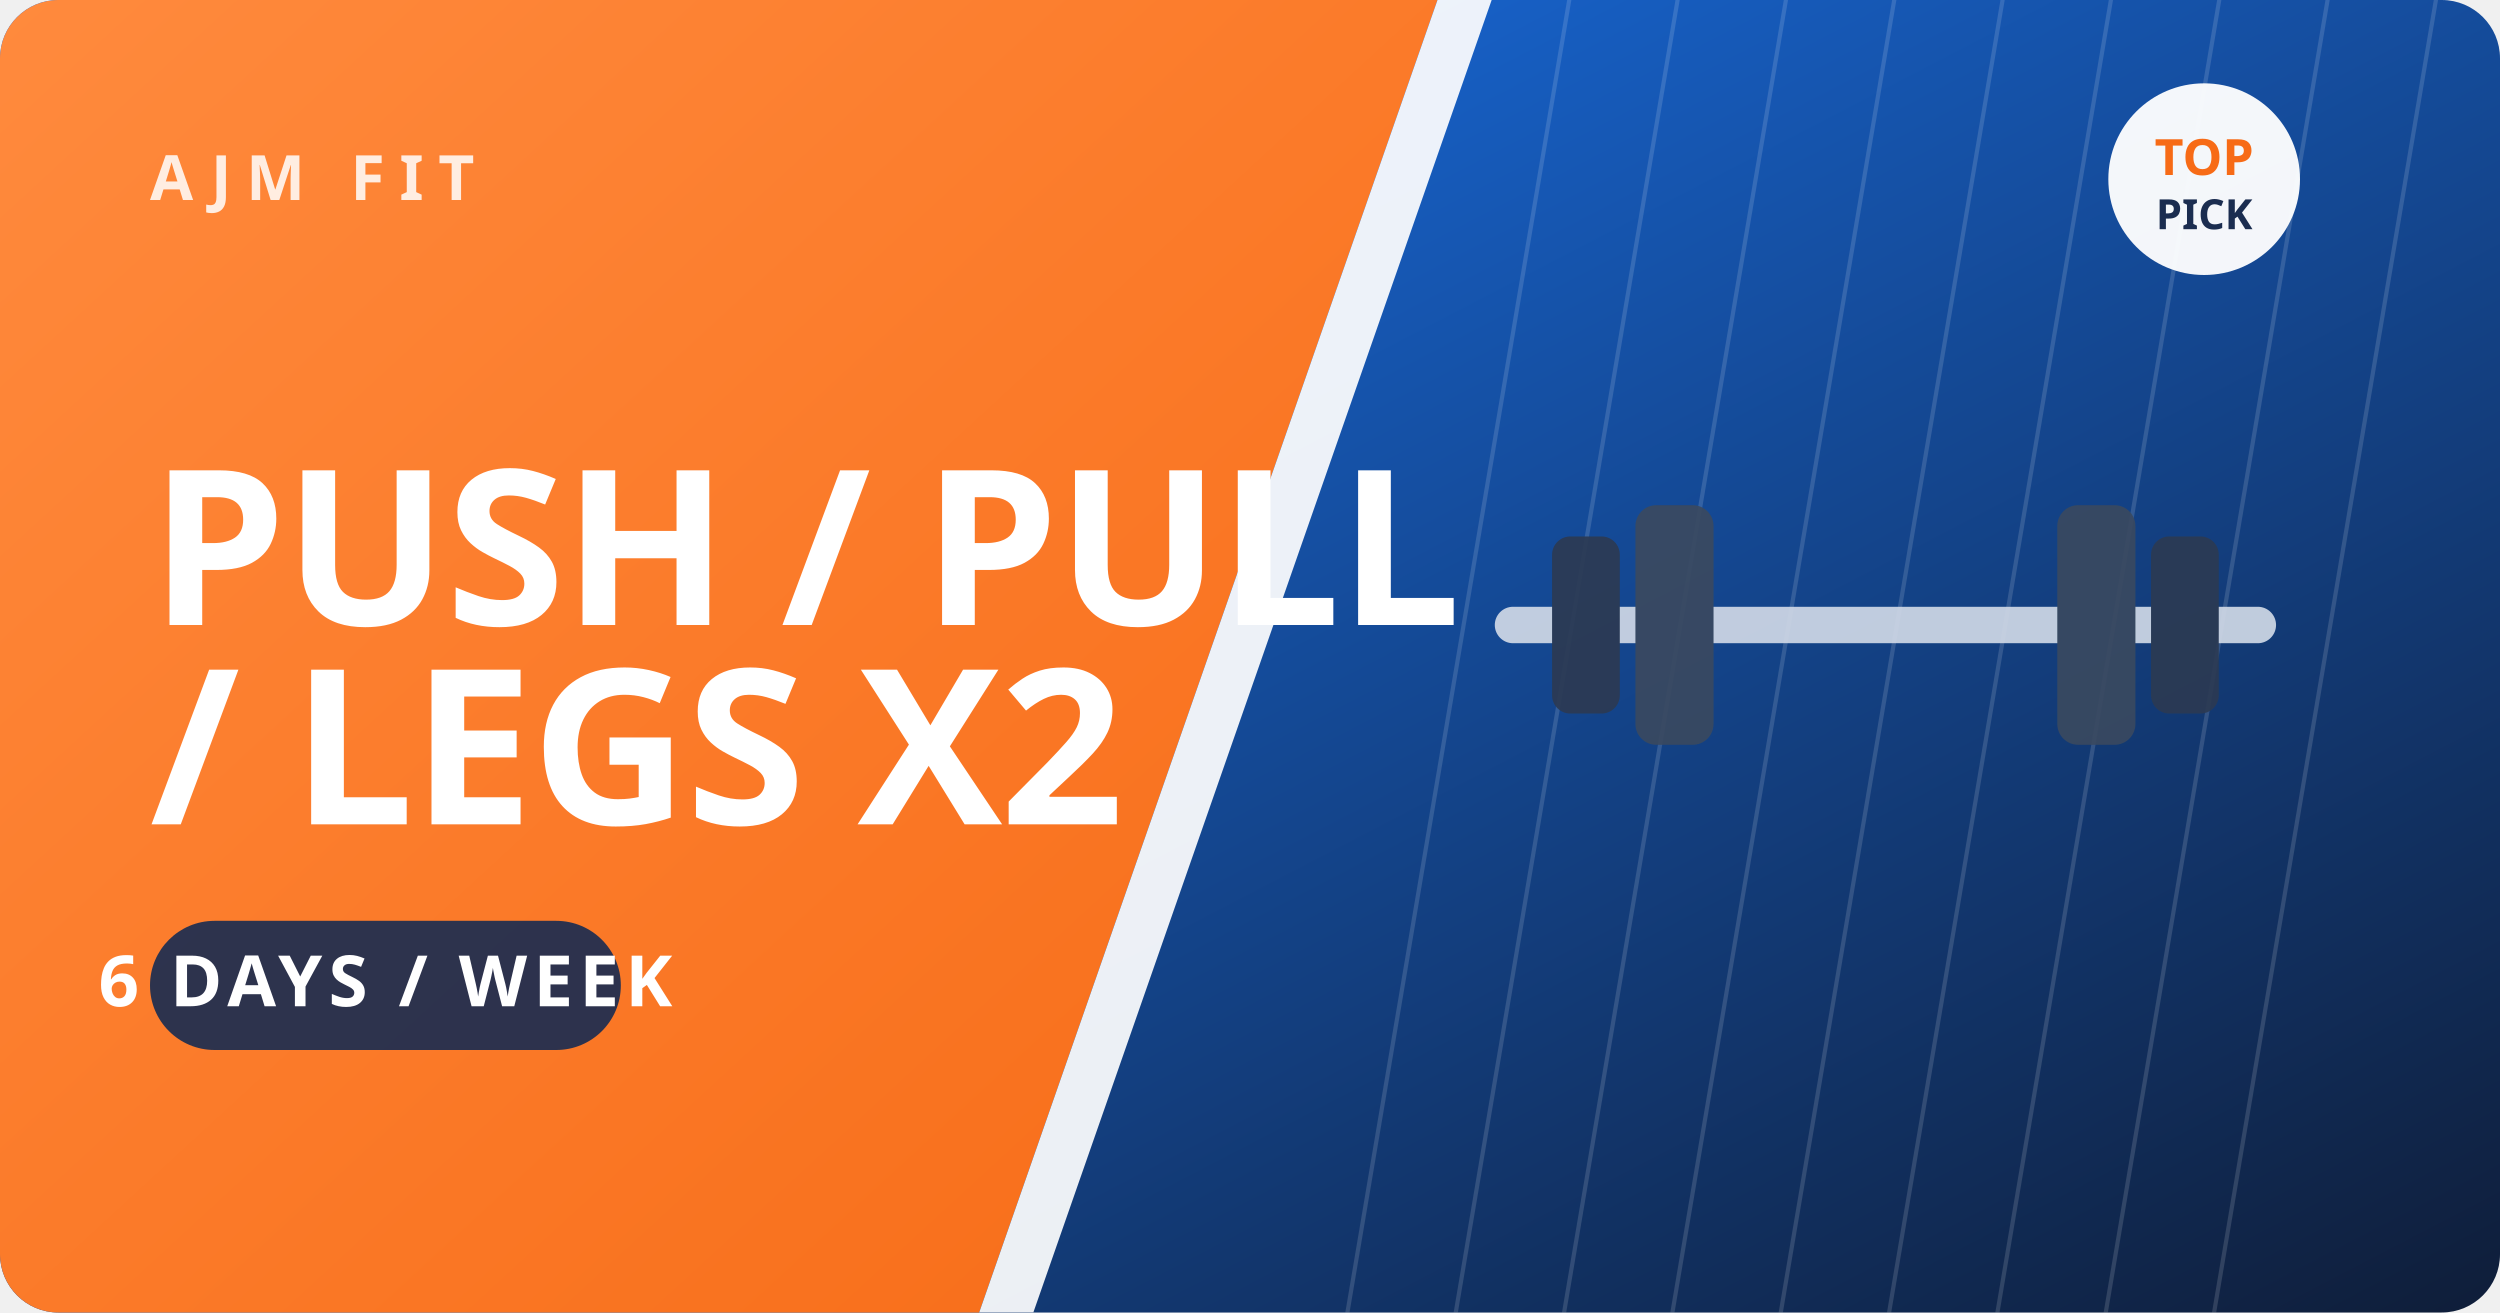
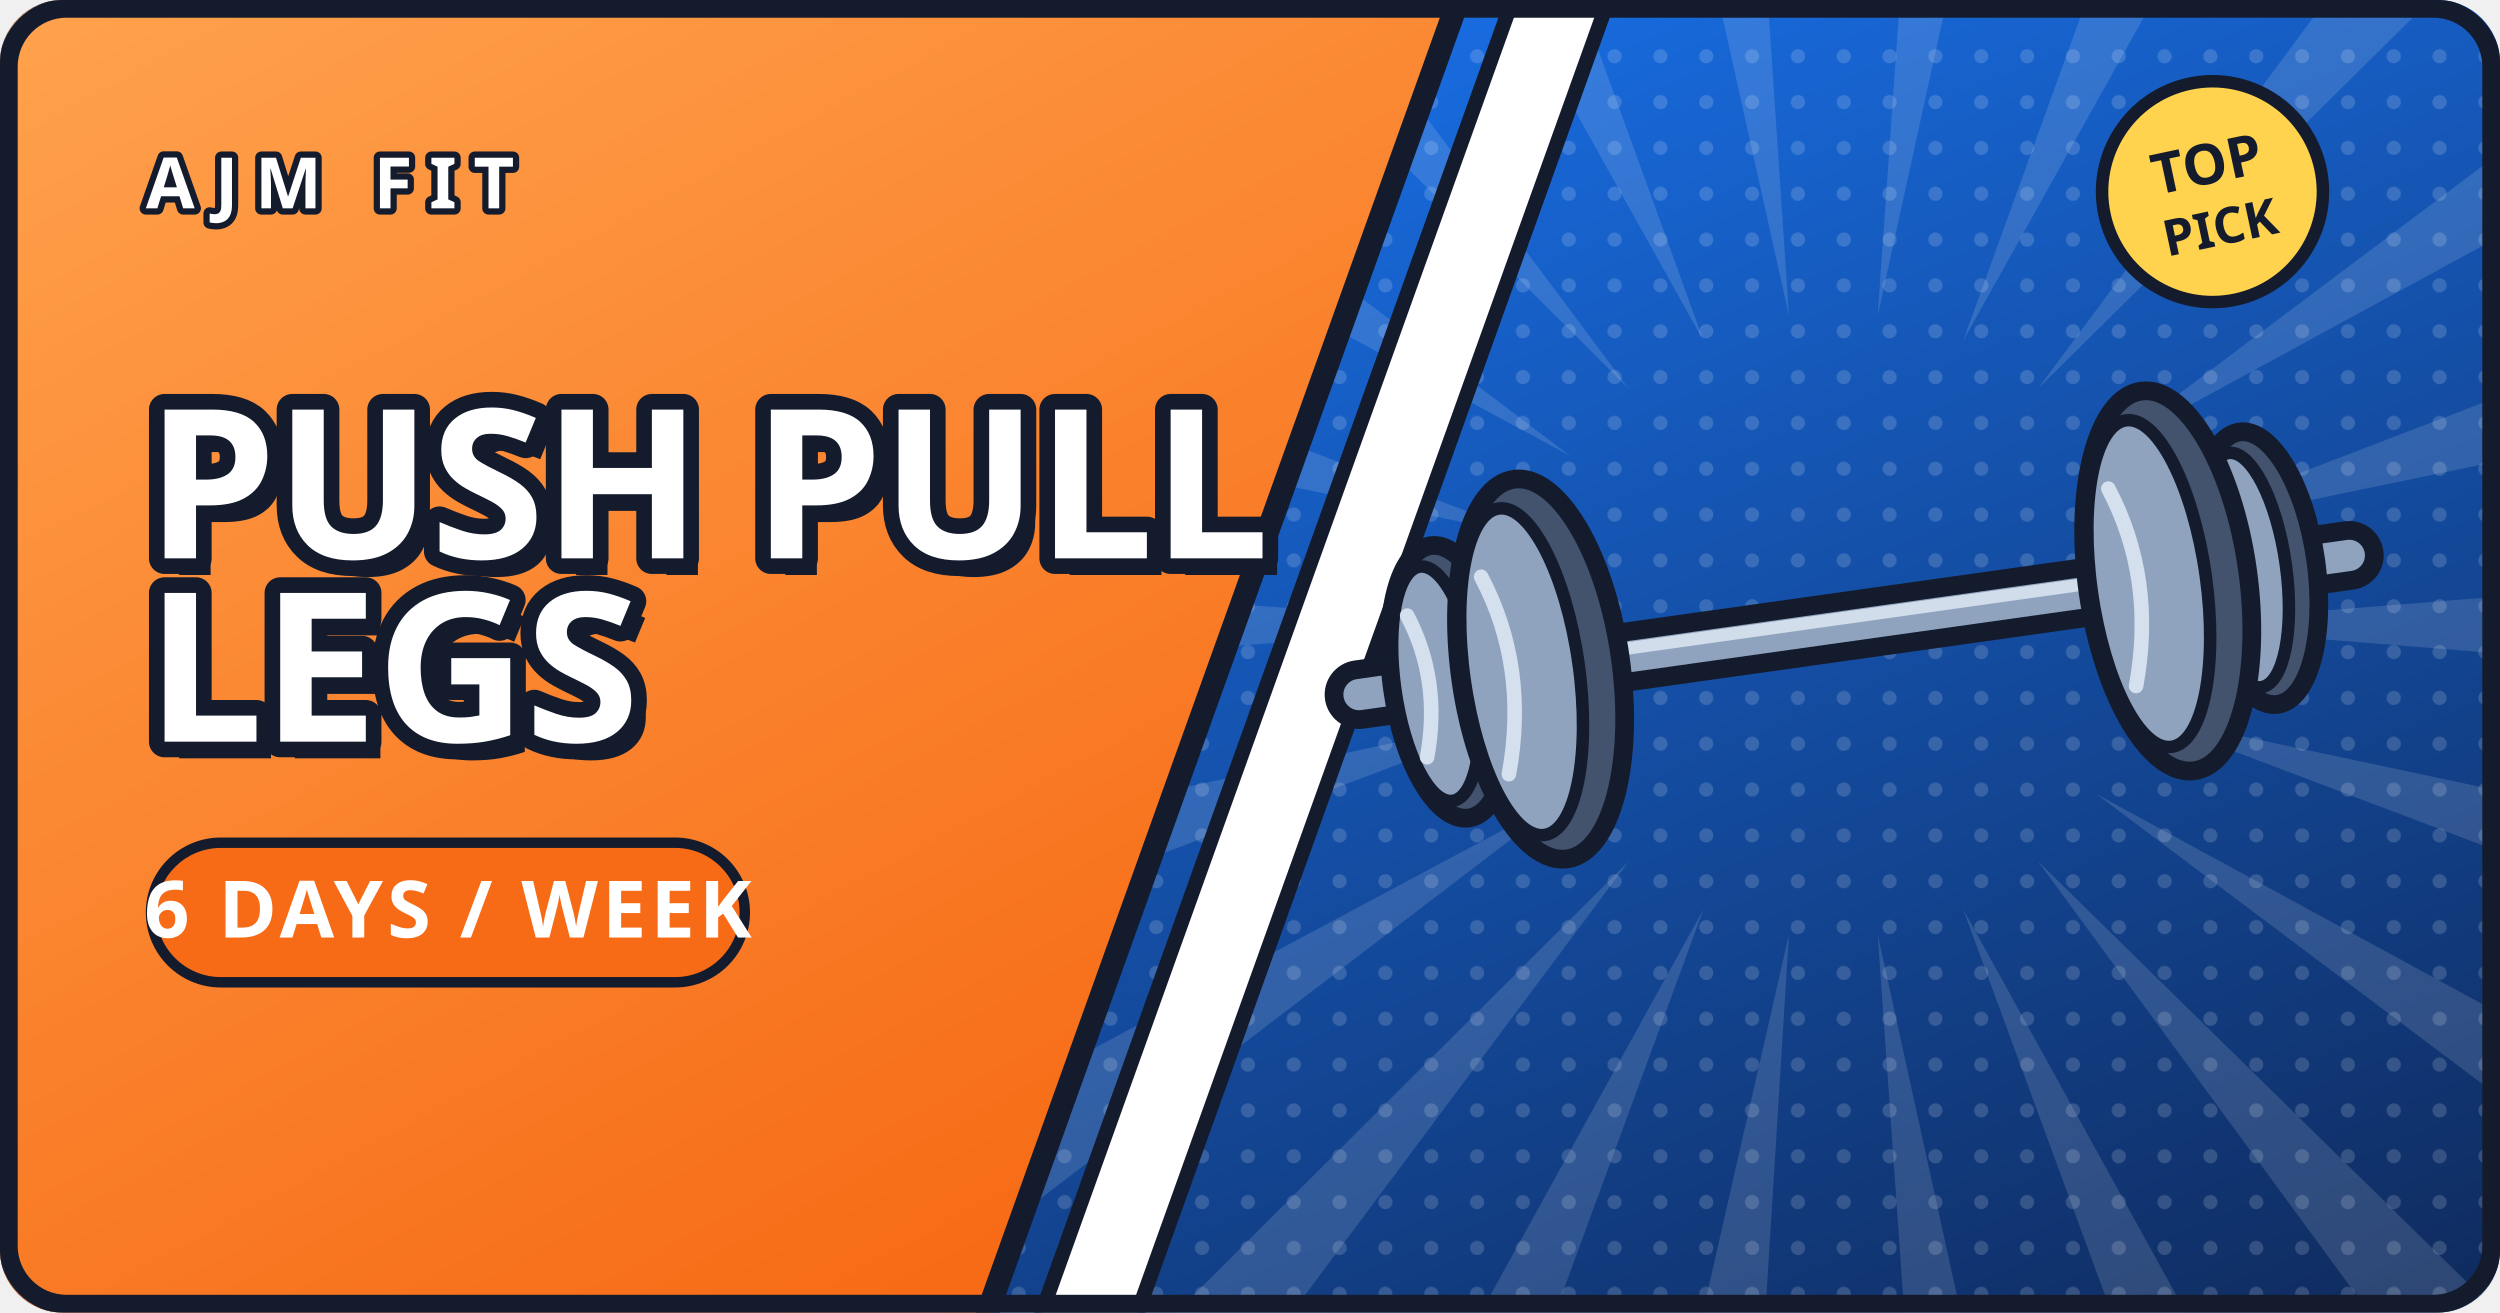
<svg xmlns="http://www.w3.org/2000/svg" viewBox="0 0 1200 630" width="1200" height="630" role="img" aria-label="Push / Pull / Legs x2 (6-day)">
  <defs>
-     <linearGradient id="o" x1="0" y1="0" x2="1" y2="1">
-       <stop offset="0" stop-color="#ff8a3d" />
+     <linearGradient id="o" x1="0" y1="0" x2="0.6" y2="1">
+       <stop offset="0" stop-color="#FFA24D" />
      <stop offset="1" stop-color="#F76B16" />
    </linearGradient>
-     <linearGradient id="b" x1="0" y1="0" x2="1" y2="1">
+     <linearGradient id="b" x1="0.2" y1="0" x2="1" y2="1">
      <stop offset="0" stop-color="#1A7BFF" />
-       <stop offset="1" stop-color="#0f1d38" />
+       <stop offset="1" stop-color="#0f2a5c" />
    </linearGradient>
+     <pattern id="dots" width="22" height="22" patternUnits="userSpaceOnUse">
+       <circle cx="5" cy="5" r="3.4" fill="#fff" opacity="0.16" />
+     </pattern>
    <clipPath id="card">
-       <rect width="1200" height="630" rx="28" />
+       <rect width="1200" height="630" rx="30" />
    </clipPath>
  </defs>
  <g clip-path="url(#card)">
    <rect width="1200" height="630" fill="url(#b)" />
-     <path d="M0 0 H690 L470 630 H0 Z" fill="url(#o)" />
-     <path d="M690 0 L716 0 L496 630 L470 630 Z" fill="#ffffff" opacity="0.92" />
-     <g opacity="0.14" fill="none" stroke="#fff" stroke-width="2">
-       <line x1="760" y1="-40" x2="640" y2="670" />
-       <line x1="812" y1="-40" x2="692" y2="670" />
-       <line x1="864" y1="-40" x2="744" y2="670" />
-       <line x1="916" y1="-40" x2="796" y2="670" />
-       <line x1="968" y1="-40" x2="848" y2="670" />
-       <line x1="1020" y1="-40" x2="900" y2="670" />
-       <line x1="1072" y1="-40" x2="952" y2="670" />
-       <line x1="1124" y1="-40" x2="1004" y2="670" />
-       <line x1="1176" y1="-40" x2="1056" y2="670" />
+     <rect width="1200" height="630" fill="url(#dots)" />
+     <g transform="translate(880,300)">
+       <path d="M150.0 0.0 L469.3 25.8 L469.3 -25.8 Z" fill="#fff" opacity="0.13" />
+       <path d="M143.9 42.3 L509.0 180.4 L525.7 123.4 Z" fill="#fff" opacity="0.13" />
+       <path d="M126.2 81.1 L494.3 357.5 L530.5 301.1 Z" fill="#fff" opacity="0.13" />
+       <path d="M98.2 113.4 L287.8 371.6 L326.8 337.7 Z" fill="#fff" opacity="0.13" />
+       <path d="M62.3 136.4 L197.0 502.8 L251.0 478.1 Z" fill="#fff" opacity="0.13" />
+       <path d="M21.3 148.5 L53.5 607.7 L119.9 598.1 Z" fill="#fff" opacity="0.13" />
+       <path d="M-21.3 148.5 L-92.4 460.8 L-41.2 468.2 Z" fill="#fff" opacity="0.13" />
+       <path d="M-62.3 136.4 L-251.0 478.1 L-197.0 502.8 Z" fill="#fff" opacity="0.13" />
+       <path d="M-98.2 113.4 L-424.2 438.4 L-373.5 482.3 Z" fill="#fff" opacity="0.13" />
+       <path d="M-126.2 81.1 L-408.8 232.0 L-380.8 275.5 Z" fill="#fff" opacity="0.13" />
+       <path d="M-143.9 42.3 L-525.7 123.4 L-509.0 180.4 Z" fill="#fff" opacity="0.13" />
+       <path d="M-150.0 0.0 L-609.1 -33.5 L-609.1 33.5 Z" fill="#fff" opacity="0.13" />
+       <path d="M-143.9 -42.3 L-443.0 -157.0 L-457.6 -107.4 Z" fill="#fff" opacity="0.13" />
+       <path d="M-126.2 -81.1 L-437.5 -316.5 L-469.6 -266.5 Z" fill="#fff" opacity="0.13" />
+       <path d="M-98.2 -113.4 L-373.5 -482.3 L-424.2 -438.4 Z" fill="#fff" opacity="0.13" />
+       <path d="M-62.3 -136.4 L-171.4 -437.6 L-218.5 -416.1 Z" fill="#fff" opacity="0.13" />
+       <path d="M-21.3 -148.5 L-47.4 -537.9 L-106.1 -529.5 Z" fill="#fff" opacity="0.13" />
+       <path d="M21.3 -148.5 L119.9 -598.1 L53.5 -607.7 Z" fill="#fff" opacity="0.13" />
+       <path d="M62.3 -136.4 L218.5 -416.1 L171.4 -437.6 Z" fill="#fff" opacity="0.13" />
+       <path d="M98.2 -113.4 L375.5 -388.0 L330.7 -426.9 Z" fill="#fff" opacity="0.13" />
+       <path d="M126.2 -81.1 L530.5 -301.1 L494.3 -357.5 Z" fill="#fff" opacity="0.13" />
+       <path d="M143.9 -42.3 L457.6 -107.4 L443.0 -157.0 Z" fill="#fff" opacity="0.13" />
    </g>
-     <g transform="translate(905,300) scale(1.25)" opacity="0.92">
-       <rect x="-150" y="-7" width="300" height="14" rx="7" fill="#cfd8e6" />
-       <rect x="-128" y="-34" width="26" height="68" rx="7" fill="#2b3a52" />
-       <rect x="-96" y="-46" width="30" height="92" rx="8" fill="#39495f" />
-       <rect x="66" y="-46" width="30" height="92" rx="8" fill="#39495f" />
-       <rect x="102" y="-34" width="26" height="68" rx="7" fill="#2b3a52" />
+     <path d="M0 0 H700 L474 630 H0 Z" fill="url(#o)" />
+     <path d="M700 0 L474 630" fill="none" stroke="#141b2d" stroke-width="11" stroke-linejoin="round" stroke-linecap="round" />
+     <path d="M726 0 L500 630 L546 630 L772 0 Z" fill="#fff" stroke="#141b2d" stroke-width="7" stroke-linejoin="round" stroke-linecap="round" />
+     <g transform="translate(890,300)">
+       <g transform="rotate(-8)">
+         <rect x="-252" y="-12" width="504" height="24" rx="12" fill="#8FA3BF" stroke="#141b2d" stroke-width="9" stroke-linejoin="round" stroke-linecap="round" />
+         <rect x="-226" y="-7" width="452" height="6" rx="3" fill="#D8E3F0" opacity="0.9" />
+         <ellipse cx="-196" cy="0" rx="27.72" ry="66" fill="#43536e" stroke="#141b2d" stroke-width="9" stroke-linejoin="round" stroke-linecap="round" />
+         <ellipse cx="-202.6" cy="0" rx="19.8" ry="56.76" fill="#8FA3BF" stroke="#141b2d" stroke-width="6" stroke-linejoin="round" stroke-linecap="round" />
+         <path d="M-211.84 -34.32 q 11.88 33 0 68.64" fill="none" stroke="#D8E3F0" stroke-width="7" stroke-linecap="round" opacity="0.95" />
+         <ellipse cx="-152" cy="0" rx="38.64" ry="92" fill="#43536e" stroke="#141b2d" stroke-width="9" stroke-linejoin="round" stroke-linecap="round" />
+         <ellipse cx="-161.2" cy="0" rx="27.6" ry="79.12" fill="#8FA3BF" stroke="#141b2d" stroke-width="6" stroke-linejoin="round" stroke-linecap="round" />
+         <path d="M-174.08 -47.84 q 16.56 46 0 95.68" fill="none" stroke="#D8E3F0" stroke-width="7" stroke-linecap="round" opacity="0.95" />
+         <ellipse cx="196" cy="0" rx="27.72" ry="66" fill="#43536e" stroke="#141b2d" stroke-width="9" stroke-linejoin="round" stroke-linecap="round" />
+         <ellipse cx="189.4" cy="0" rx="19.8" ry="56.76" fill="#8FA3BF" stroke="#141b2d" stroke-width="6" stroke-linejoin="round" stroke-linecap="round" />
+         <path d="M180.16 -34.32 q 11.88 33 0 68.64" fill="none" stroke="#D8E3F0" stroke-width="7" stroke-linecap="round" opacity="0.95" />
+         <ellipse cx="152" cy="0" rx="38.64" ry="92" fill="#43536e" stroke="#141b2d" stroke-width="9" stroke-linejoin="round" stroke-linecap="round" />
+         <ellipse cx="142.8" cy="0" rx="27.6" ry="79.12" fill="#8FA3BF" stroke="#141b2d" stroke-width="6" stroke-linejoin="round" stroke-linecap="round" />
+         <path d="M129.92 -47.84 q 16.56 46 0 95.68" fill="none" stroke="#D8E3F0" stroke-width="7" stroke-linecap="round" opacity="0.95" />
+       </g>
    </g>
-     <text x="72" y="300" font-family="'Barlow Condensed','Arial Narrow',Haettenschweiler,Impact,sans-serif" font-weight="800" font-size="104" fill="#fff" letter-spacing="-1" style="text-transform:uppercase">
-       <tspan x="72" dy="0">PUSH / PULL</tspan>
-       <tspan x="72" dy="95.68">/ LEGS X2</tspan>
-     </text>
-     <rect x="72" y="442" width="226" height="62" rx="31" fill="#1B2D50" opacity="0.92" />
-     <text x="185" y="483" font-family="'Barlow Condensed','Arial Narrow',Haettenschweiler,Impact,sans-serif" font-weight="700" font-size="34" fill="#fff" text-anchor="middle" letter-spacing="3">6 DAYS / WEEK</text>
-     <text x="72" y="96" font-family="'Barlow Condensed','Arial Narrow',Haettenschweiler,Impact,sans-serif" font-weight="700" font-size="30" fill="#fff" opacity="0.85" letter-spacing="7">AJM FIT</text>
-     <g transform="translate(1058,86)">
-       <circle r="46" fill="#fff" opacity="0.95" />
-       <text y="-2" font-family="'Barlow Condensed','Arial Narrow',Haettenschweiler,Impact,sans-serif" font-weight="800" font-size="24" fill="#F76B16" text-anchor="middle">TOP</text>
-       <text y="24" font-family="'Barlow Condensed','Arial Narrow',Haettenschweiler,Impact,sans-serif" font-weight="700" font-size="20" fill="#1B2D50" text-anchor="middle">PICK</text>
+     <g font-family="'Barlow Condensed','Arial Narrow',Haettenschweiler,Impact,sans-serif" font-weight="800" font-size="100" letter-spacing="-1">
+       <text x="70" y="268" fill="#141b2d" transform="translate(7,8)">
+         <tspan x="70" dy="0">PUSH PULL</tspan>
+         <tspan x="70" dy="88">LEGS</tspan>
+       </text>
+       <text x="70" y="268" fill="#fff" stroke="#141b2d" stroke-width="15" stroke-linejoin="round" paint-order="stroke">
+         <tspan x="70" dy="0">PUSH PULL</tspan>
+         <tspan x="70" dy="88">LEGS</tspan>
+       </text>
    </g>
+     <g transform="translate(70,402)">
+       <rect width="290" height="72" rx="36" fill="#141b2d" />
+       <rect x="5" y="5" width="280" height="62" rx="31" fill="#F76B16" />
+       <text x="145" y="48" font-family="'Barlow Condensed','Arial Narrow',Haettenschweiler,Impact,sans-serif" font-weight="800" font-size="38" fill="#fff" text-anchor="middle" letter-spacing="2">6 DAYS / WEEK</text>
+     </g>
+     <text x="70" y="100" font-family="'Barlow Condensed','Arial Narrow',Haettenschweiler,Impact,sans-serif" font-weight="800" font-size="34" fill="#fff" letter-spacing="8" stroke="#141b2d" stroke-width="6" paint-order="stroke" stroke-linejoin="round">AJM FIT</text>
+     <g transform="translate(1062,92) rotate(-12)">
+       <circle r="56" fill="#141b2d" />
+       <circle r="50" fill="#FFD34D" />
+       <text y="-4" font-family="'Barlow Condensed','Arial Narrow',Haettenschweiler,Impact,sans-serif" font-weight="800" font-size="27" fill="#141b2d" text-anchor="middle">TOP</text>
+       <text y="26" font-family="'Barlow Condensed','Arial Narrow',Haettenschweiler,Impact,sans-serif" font-weight="800" font-size="24" fill="#141b2d" text-anchor="middle">PICK</text>
+     </g>
+     <rect x="4" y="4" width="1192" height="622" rx="28" fill="none" stroke="#141b2d" stroke-width="9" stroke-linejoin="round" stroke-linecap="round" />
  </g>
</svg>
